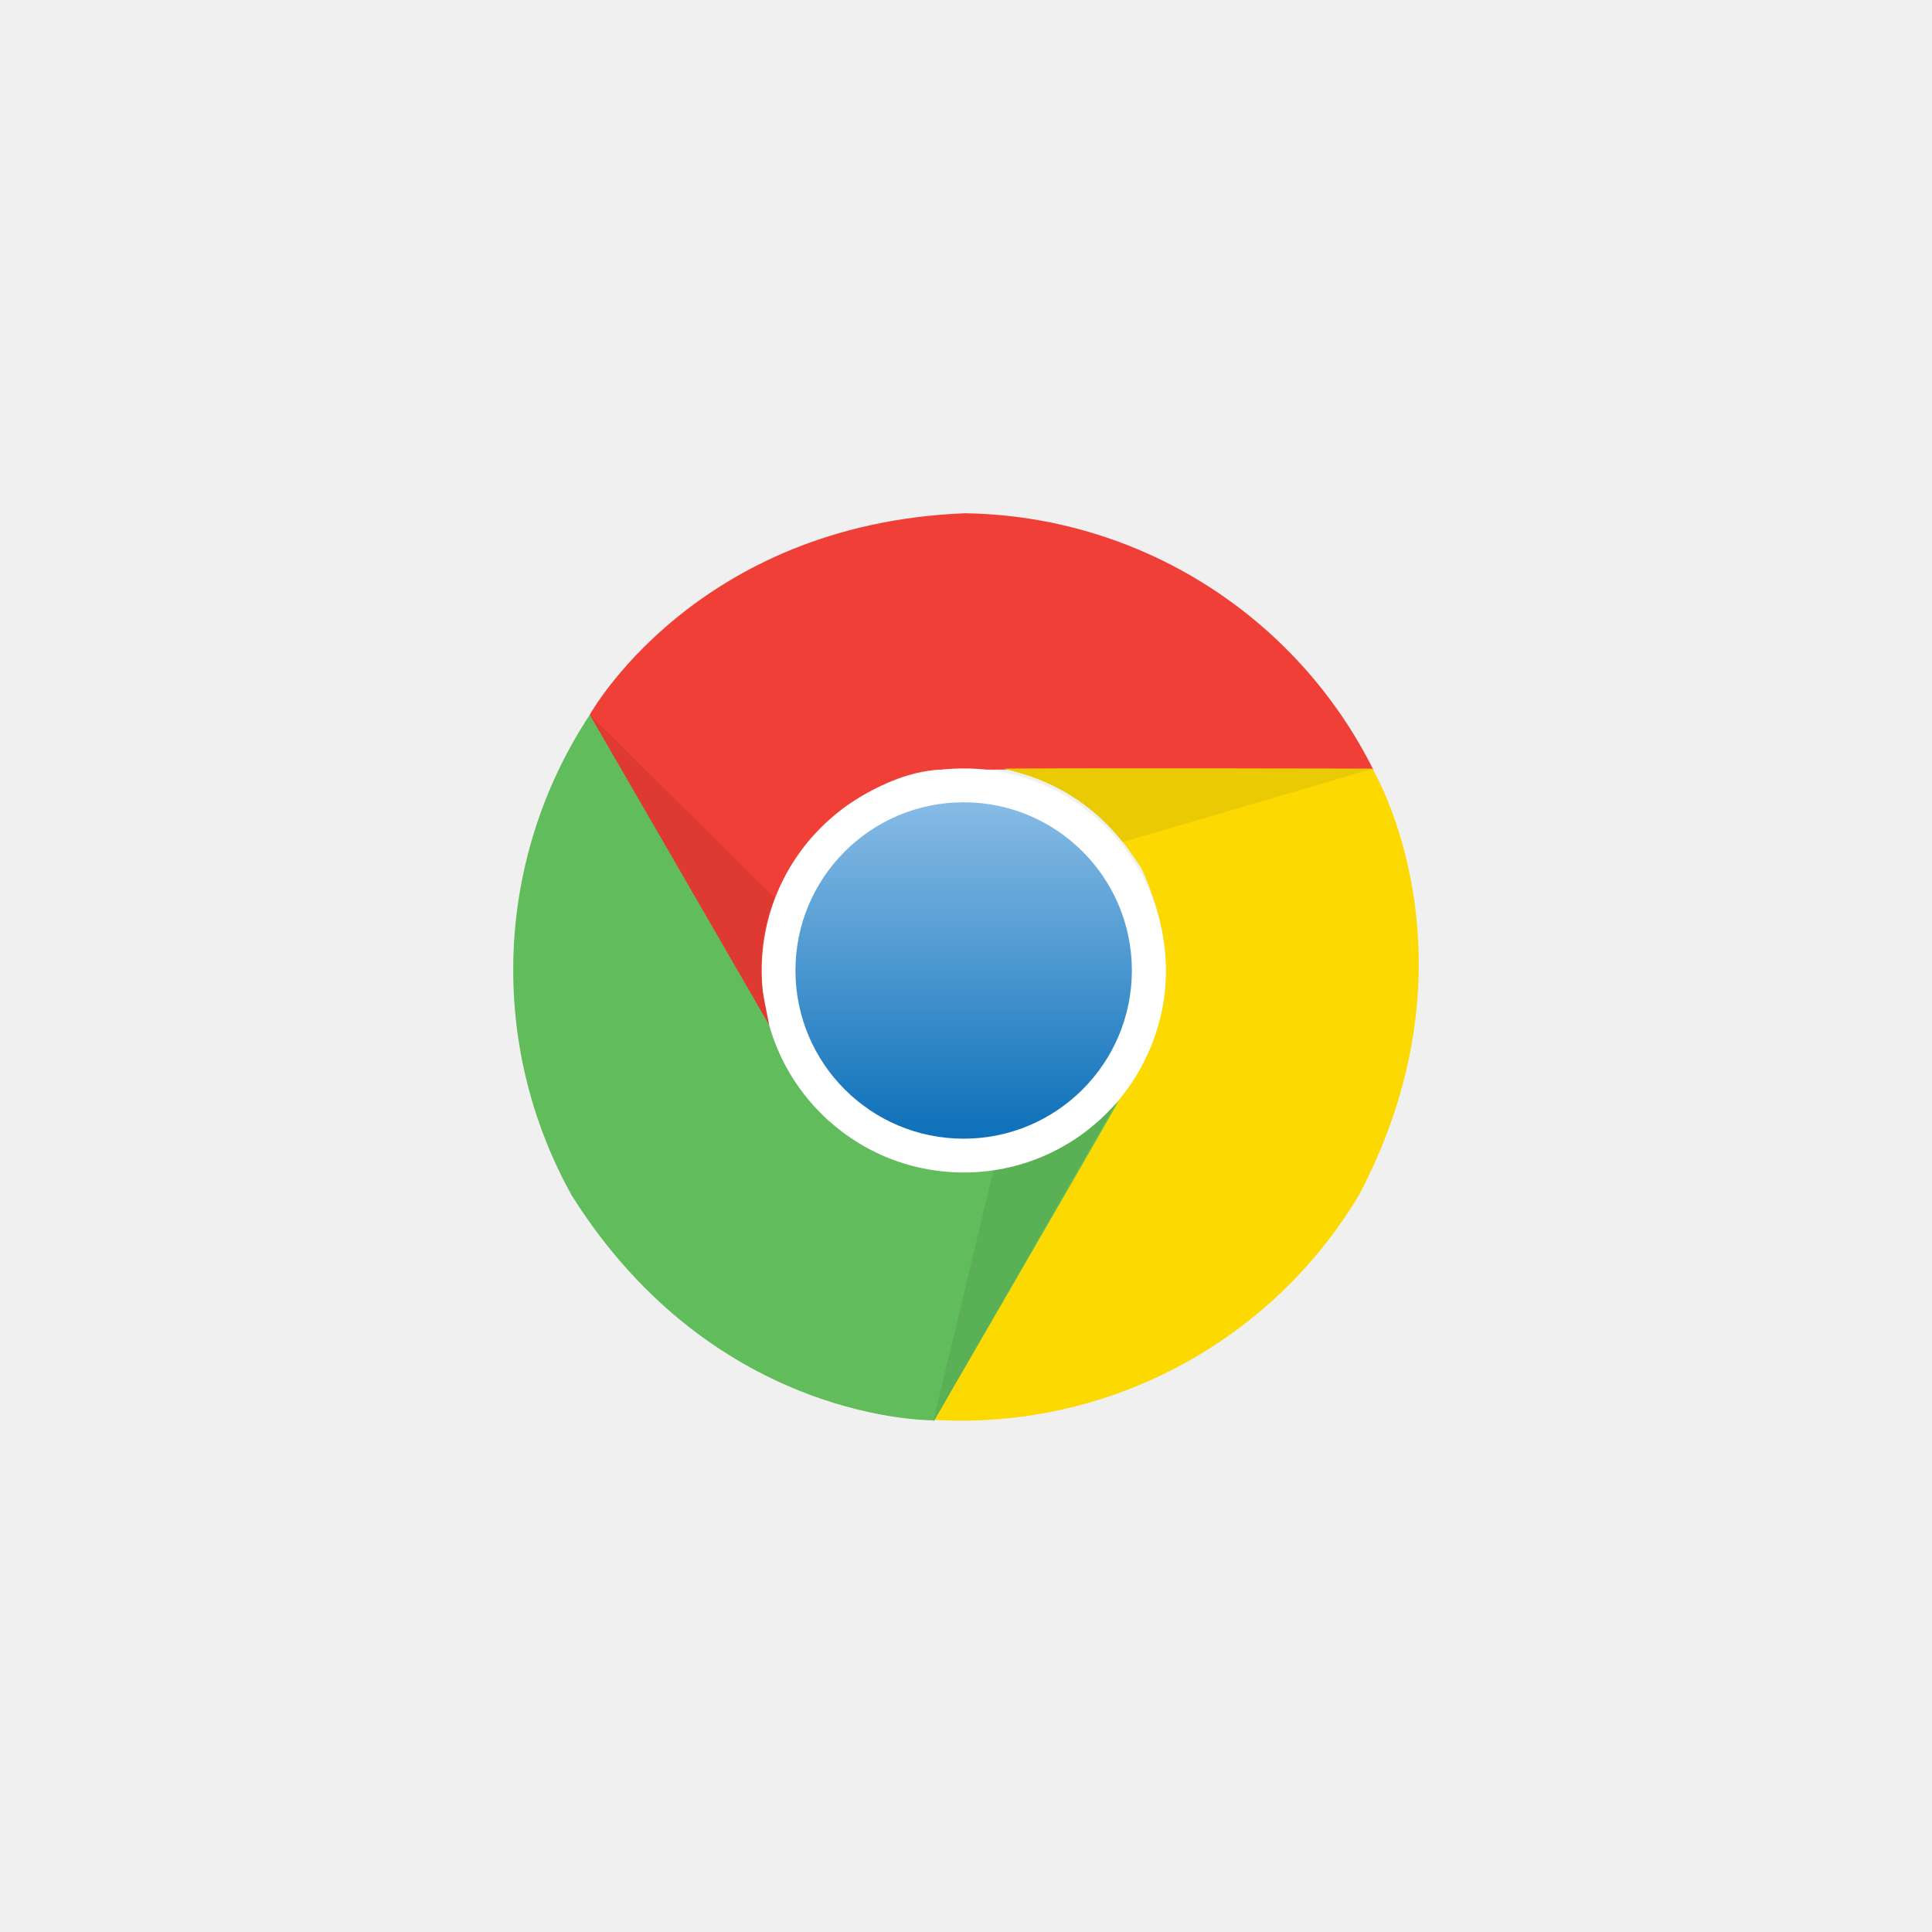
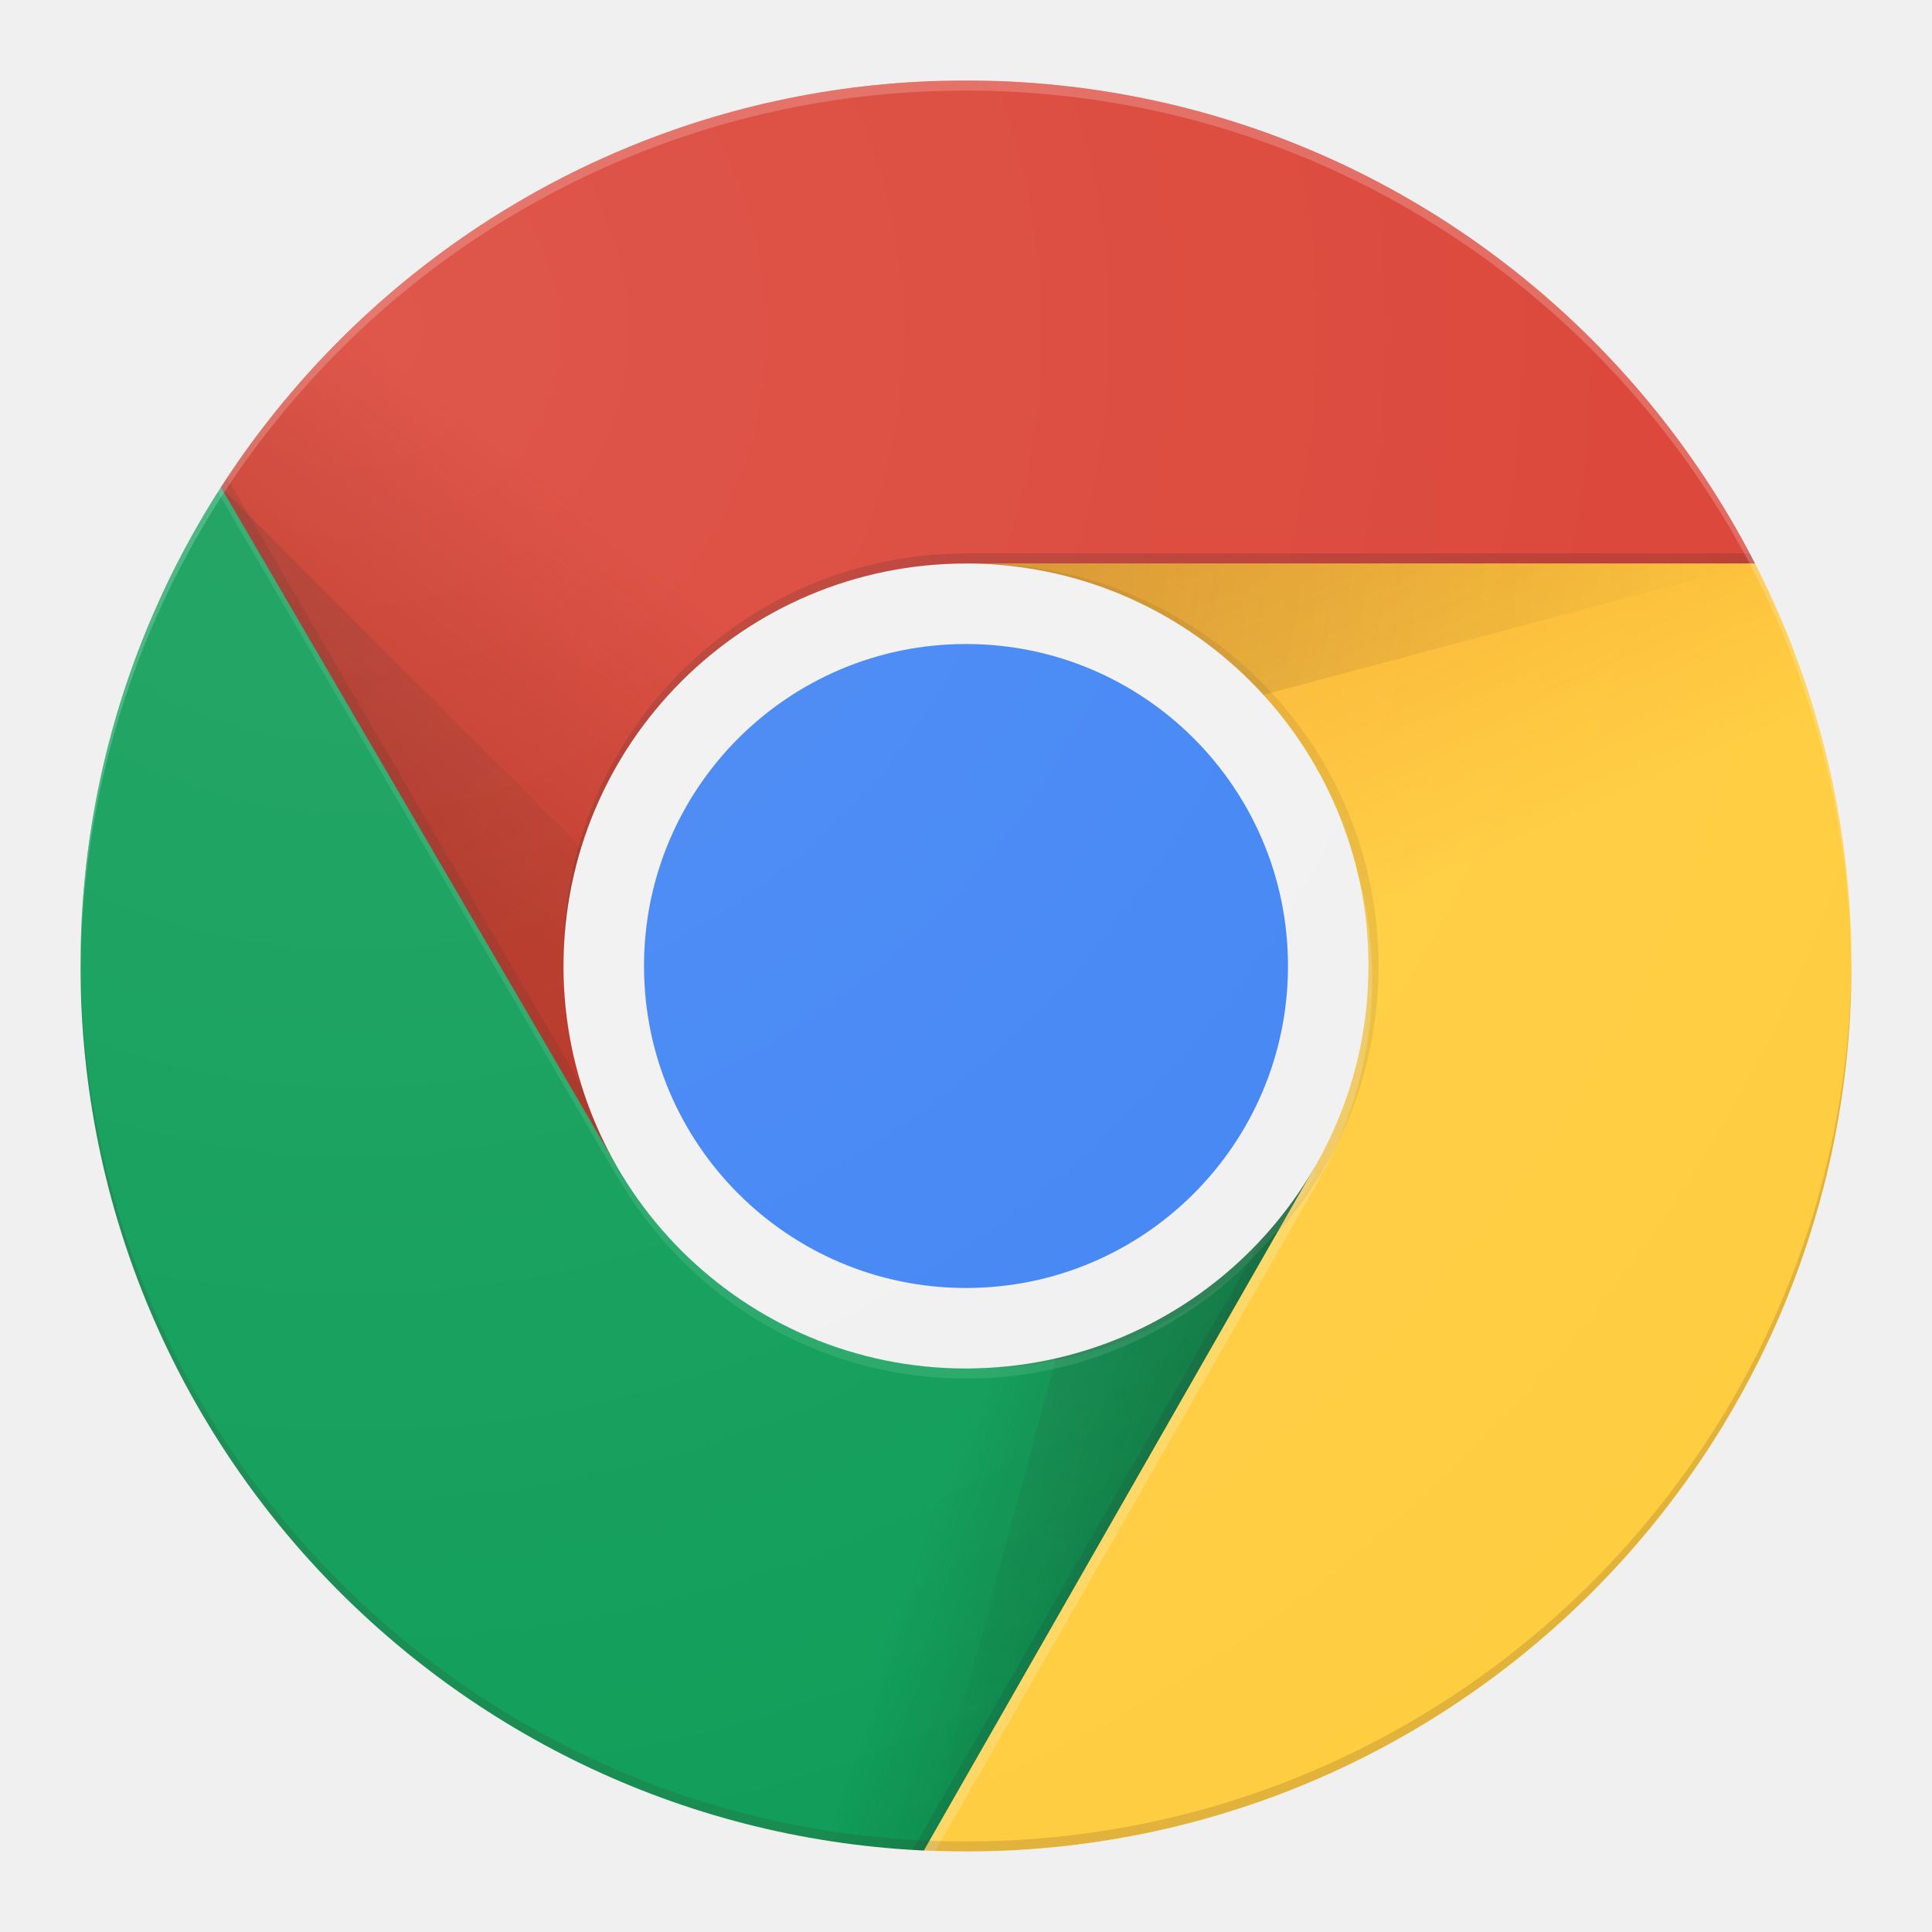
- <svg xmlns="http://www.w3.org/2000/svg" viewBox="12470 1414 128 128">
+ <svg xmlns="http://www.w3.org/2000/svg" xmlns:xlink="http://www.w3.org/1999/xlink" width="140" height="140">
  <defs>
-     <style>.cls-1,.cls-11{fill:none}.cls-1{stroke:#95989a;opacity:0}.cls-2{fill:#ef3f36}.cls-3{fill:#fcd900}.cls-4{fill:#61bc5b}.cls-5{fill:#5ab055}.cls-6{fill:#fff}.cls-7{fill:url(#linear-gradient)}.cls-8{fill:#eaca05}.cls-9{fill:#df3a32}.cls-10{stroke:none}</style>
-     <linearGradient id="linear-gradient" x1=".5" y1=".007" x2=".5" y2=".97" gradientUnits="objectBoundingBox">
-       <stop offset="0" stop-color="#86bbe5" />
-       <stop offset="1" stop-color="#1072ba" />
+     <circle id="a" cx="64.167" cy="64.167" r="64.167" />
+     <linearGradient id="c" x1="4.547%" x2="36.948%" y1="62.056%" y2="33.661%">
+       <stop offset="0%" stop-color="#A52714" stop-opacity=".6" />
+       <stop offset="66%" stop-color="#A52714" stop-opacity="0" />
    </linearGradient>
+     <circle id="d" cx="64.167" cy="64.167" r="64.167" />
+     <circle id="f" cx="64.167" cy="64.167" r="64.167" />
+     <linearGradient id="h" x1="83.874%" x2="36.313%" y1="87.773%" y2="66.355%">
+       <stop offset="0%" stop-color="#055524" stop-opacity=".4" />
+       <stop offset="33%" stop-color="#055524" stop-opacity="0" />
+     </linearGradient>
+     <circle id="i" cx="64.167" cy="64.167" r="64.167" />
+     <circle id="k" cx="64.167" cy="64.167" r="64.167" />
+     <path id="m" d="M0 116.667h61.082l28.35-28.35V67.083H38.908L0 .35z" />
+     <linearGradient id="o" x1="32.623%" x2="48.549%" y1="-4.841%" y2="45.414%">
+       <stop offset="0%" stop-color="#EA6100" stop-opacity=".3" />
+       <stop offset="66%" stop-color="#EA6100" stop-opacity="0" />
+     </linearGradient>
+     <circle id="p" cx="64.167" cy="64.167" r="64.167" />
+     <circle id="r" cx="64.167" cy="64.167" r="64.167" />
+     <path id="t" d="M3.646 0L28.91 43.75.561 93.333h67.251V0z" />
+     <circle id="v" cx="64.167" cy="64.167" r="64.167" />
+     <radialGradient id="w" cx="-4.878%" cy="-.248%" r="401.327%" fx="-4.878%" fy="-.248%" gradientTransform="matrix(.26722 0 0 1 -.036 0)">
+       <stop offset="0%" stop-color="#3E2723" stop-opacity=".2" />
+       <stop offset="100%" stop-color="#3E2723" stop-opacity="0" />
+     </radialGradient>
+     <circle id="y" cx="64.167" cy="64.167" r="64.167" />
+     <path id="A" d="M.707 0v29.415L29.43 78.75 54.688 35h64.166V0z" />
+     <circle id="C" cx="64.167" cy="64.167" r="64.167" />
+     <radialGradient id="D" cx="-.166%" cy=".104%" r="136.321%" fx="-.166%" fy=".104%" gradientTransform="scale(1 .84752)">
+       <stop offset="0%" stop-color="#3E2723" stop-opacity=".2" />
+       <stop offset="100%" stop-color="#3E2723" stop-opacity="0" />
+     </radialGradient>
+     <circle id="F" cx="64.167" cy="64.167" r="64.167" />
+     <radialGradient id="G" cx="10.34%" cy="-12.215%" r="226.352%" fx="10.34%" fy="-12.215%" gradientTransform="matrix(1 0 0 .49642 0 -.062)">
+       <stop offset="0%" stop-color="#263238" stop-opacity=".2" />
+       <stop offset="100%" stop-color="#263238" stop-opacity="0" />
+     </radialGradient>
+     <circle id="I" cx="64.167" cy="64.167" r="64.167" />
+     <circle id="K" cx="64.167" cy="64.167" r="64.167" />
+     <circle id="M" cx="64.167" cy="64.167" r="64.167" />
+     <radialGradient id="O" cx="14.935%" cy="13.644%" r="100.424%" fx="14.935%" fy="13.644%">
+       <stop offset="0%" stop-color="#FFF" stop-opacity=".1" />
+       <stop offset="100%" stop-color="#FFF" stop-opacity="0" />
+     </radialGradient>
  </defs>
-   <g id="Group_414" data-name="Group 414" transform="translate(12161 -715)">
-     <g id="Group_412" data-name="Group 412" transform="translate(-790 1175)">
-       <g id="Group_83" data-name="Group 83" transform="translate(-80 480)">
-         <g id="Group_74" data-name="Group 74">
-           <g id="Group_61" data-name="Group 61" transform="translate(698 -34)">
-             <g id="Rectangle_142" data-name="Rectangle 142" class="cls-1">
-               <path class="cls-10" d="M0 0h128v128H0z" transform="translate(481 508)" />
-               <path class="cls-11" d="M.5.5h127v127H.5z" transform="translate(481 508)" />
-             </g>
-           </g>
-         </g>
-         <g id="Group_75" data-name="Group 75">
-           <g id="Group_61-2" data-name="Group 61" transform="translate(698 -34)">
-             <g id="Rectangle_142-2" data-name="Rectangle 142" class="cls-1">
-               <path class="cls-10" d="M0 0h128v128H0z" transform="translate(481 508)" />
-               <path class="cls-11" d="M.5.5h127v127H.5z" transform="translate(481 508)" />
-             </g>
+   <g fill="none" fill-rule="evenodd">
+     <g transform="translate(5.833 5.833)">
+       <mask id="b" fill="#fff">
+         <use xlink:href="#a" />
+       </mask>
+       <g fill-rule="nonzero" mask="url(#b)">
+         <path fill="#DB4437" d="M10.186 0v78.75h28.722L64.167 35h64.166V0z" />
+         <path fill="url(#c)" d="M.707 0v78.75H29.43L54.688 35h64.166V0z" transform="translate(9.48)" />
+       </g>
+     </g>
+     <g transform="translate(5.833 5.833)">
+       <mask id="e" fill="#fff">
+         <use xlink:href="#d" />
+       </mask>
+       <path fill="#3E2723" fill-opacity=".15" fill-rule="nonzero" d="M39.601 78.495l-29.043-49.81-.423.73 28.832 49.437z" mask="url(#e)" />
+     </g>
+     <g transform="translate(5.833 5.833)">
+       <mask id="g" fill="#fff">
+         <use xlink:href="#f" />
+       </mask>
+       <g fill-rule="nonzero" mask="url(#g)">
+         <path fill="#0F9D58" d="M0 128.333h61.082l28.35-28.35V78.75H38.908L0 12.017z" />
+         <path fill="url(#h)" d="M0 116.667h61.082l28.35-28.35V67.083H38.908L0 .35z" transform="translate(0 11.667)" />
+       </g>
+     </g>
+     <g transform="translate(5.833 5.833)">
+       <mask id="j" fill="#fff">
+         <use xlink:href="#i" />
+       </mask>
+       <path fill="#263238" fill-opacity=".15" fill-rule="nonzero" d="M88.842 79.72l-.606-.35-27.992 48.963h.838l27.782-48.591z" mask="url(#j)" />
+     </g>
+     <g transform="translate(5.833 5.833)">
+       <mask id="l" fill="#fff">
+         <use xlink:href="#k" />
+       </mask>
+       <g mask="url(#l)">
+         <g transform="translate(0 11.667)">
+           <mask id="n" fill="#fff">
+             <use xlink:href="#m" />
+           </mask>
+           <g fill-rule="nonzero" mask="url(#n)">
+             <path fill="#FFCD40" d="M64.167 23.333l25.265 43.75-28.35 49.584h67.251V23.333z" />
+             <path fill="url(#o)" d="M3.646 0L28.91 43.75.561 93.333h67.251V0z" transform="translate(60.52 23.333)" />
          </g>
        </g>
      </g>
    </g>
-     <g id="chrome" transform="translate(342.668 2162.988)">
-       <path id="Path_1429" data-name="Path 1429" class="cls-2" d="M46.789.018A30.733 30.733 0 0 1 73.848 17H45.284s-5.39-.174-10 6.366c-1.323 2.745-2.745 5.572-1.149 11.144-2.3-3.894-12.2-21.139-12.2-21.139S28.924.721 46.789.018z" transform="translate(-16.533)" />
-       <path id="Path_1430" data-name="Path 1430" class="cls-3" d="M147.112 100.256a30.723 30.723 0 0 1-28.232 14.939c2.48-4.291 14.286-24.735 14.286-24.735s2.852-4.58-.513-11.839c-1.711-2.522-3.456-5.159-9.077-6.564 4.522-.041 24.4 0 24.4 0s7.449 12.376-.868 28.2z" transform="translate(-90.716 -55.116)" />
-       <path id="Path_1431" data-name="Path 1431" class="cls-4" d="M4.239 88.718A30.714 30.714 0 0 1 5.421 56.8C7.893 61.09 19.7 81.534 19.7 81.534s2.546 4.762 10.507 5.473c3.034-.223 6.192-.413 10.227-4.572-2.224 3.935-12.2 21.131-12.2 21.131s-14.451.265-23.991-14.848z" transform="translate(0 -43.454)" />
-       <path id="Path_1432" data-name="Path 1432" class="cls-5" d="M118.845 187.484l4.018-16.766a13.467 13.467 0 0 0 8.119-4.406c-2.3 4.043-12.136 21.172-12.136 21.172z" transform="translate(-90.689 -127.257)" />
-       <path id="Path_1433" data-name="Path 1433" class="cls-6" d="M70.462 85.431a13.385 13.385 0 1 1 13.384 13.384 13.386 13.386 0 0 1-13.384-13.384z" transform="translate(-53.665 -55.122)" />
-       <path id="Path_1434" data-name="Path 1434" class="cls-7" d="M80 92.733a11.144 11.144 0 1 1 11.144 11.144A11.144 11.144 0 0 1 80 92.733z" transform="translate(-60.967 -62.424)" />
-       <path id="Path_1435" data-name="Path 1435" class="cls-8" d="M163.251 72.116l-16.543 4.853a13.444 13.444 0 0 0-7.862-4.853c4.654-.025 24.4 0 24.4 0z" transform="translate(-105.994 -55.167)" />
-       <path id="Path_1436" data-name="Path 1436" class="cls-9" d="M33.818 77.432C31.495 73.406 21.938 56.9 21.938 56.9L34.19 69.024a12.067 12.067 0 0 0-.785 6.291l.413 2.116z" transform="translate(-16.533 -43.535)" />
+     <g transform="translate(5.833 5.833)">
+       <mask id="q" fill="#fff">
+         <use xlink:href="#p" />
+       </mask>
+       <g fill-rule="nonzero" mask="url(#q)">
+         <path fill="#FFCD40" d="M64.167 35l25.265 43.75-28.35 49.583h67.251V35z" />
+         <path fill="url(#o)" d="M3.646 0L28.91 43.75.561 93.333h67.251V0z" transform="translate(60.52 35)" />
+       </g>
    </g>
+     <g transform="translate(5.833 5.833)">
+       <mask id="s" fill="#fff">
+         <use xlink:href="#r" />
+       </mask>
+       <g mask="url(#s)">
+         <g transform="translate(60.52 35)">
+           <mask id="u" fill="#fff">
+             <use xlink:href="#t" />
+           </mask>
+           <g fill-rule="nonzero" mask="url(#u)">
+             <path fill="#DB4437" d="M-50.334-35v78.75h28.721L3.646 0h64.167v-35z" />
+             <path fill="url(#c)" d="M.707 0v78.75H29.43L54.688 35h64.166V0z" transform="translate(-51.042 -35)" />
+           </g>
+         </g>
+       </g>
+     </g>
+     <g transform="translate(5.833 5.833)">
+       <mask id="x" fill="#fff">
+         <use xlink:href="#v" />
+       </mask>
+       <path fill="url(#w)" fill-rule="nonzero" d="M64.167 35v15.276L121.333 35z" mask="url(#x)" />
+     </g>
+     <g transform="translate(5.833 5.833)">
+       <mask id="z" fill="#fff">
+         <use xlink:href="#y" />
+       </mask>
+       <g mask="url(#z)">
+         <g transform="translate(9.48)">
+           <mask id="B" fill="#fff">
+             <use xlink:href="#A" />
+           </mask>
+           <g fill-rule="nonzero" mask="url(#B)">
+             <path fill="#0F9D58" d="M-9.48 128.333h61.083l28.35-28.35V78.75H29.43L-9.479 12.017z" />
+             <path fill="url(#h)" d="M0 116.667h61.082l28.35-28.35V67.083H38.908L0 .35z" transform="translate(-9.48 11.667)" />
+           </g>
+         </g>
+       </g>
+     </g>
+     <g transform="translate(5.833 5.833)">
+       <mask id="E" fill="#fff">
+         <use xlink:href="#C" />
+       </mask>
+       <path fill="url(#D)" fill-rule="nonzero" d="M10.186 29.495l41.745 41.737-13.023 7.518z" mask="url(#E)" />
+     </g>
+     <g transform="translate(5.833 5.833)">
+       <mask id="H" fill="#fff">
+         <use xlink:href="#F" />
+       </mask>
+       <path fill="url(#G)" fill-rule="nonzero" d="M61.126 128.253l15.283-57.02 13.023 7.517z" mask="url(#H)" />
+     </g>
+     <g transform="translate(5.833 5.833)">
+       <mask id="J" fill="#fff">
+         <use xlink:href="#I" />
+       </mask>
+       <g fill-rule="nonzero" mask="url(#J)">
+         <g transform="translate(35 35)">
+           <circle cx="29.167" cy="29.167" r="29.167" fill="#F1F1F1" />
+           <circle cx="29.167" cy="29.167" r="23.333" fill="#4285F4" />
+         </g>
+       </g>
+     </g>
+     <g transform="translate(5.833 5.833)">
+       <mask id="L" fill="#fff">
+         <use xlink:href="#K" />
+       </mask>
+       <g fill-rule="nonzero" mask="url(#L)">
+         <path fill="#3E2723" fill-opacity=".2" d="M64.167 34.27C48.059 34.27 35 47.33 35 63.439v.729C35 48.059 48.06 35 64.167 35h64.166v-.73H64.167z" />
+         <path fill="#FFF" fill-opacity=".1" d="M89.396 78.75c-5.046 8.706-14.445 14.583-25.23 14.583-10.791 0-20.19-5.877-25.236-14.583h-.029L0 12.017v.729l38.908 66.733h.03c5.045 8.706 14.444 14.584 25.236 14.584 10.784 0 20.183-5.87 25.23-14.584h.036v-.729h-.044z" />
+         <path fill="#3E2723" d="M64.896 35c-.124 0-.24.015-.365.022 15.94.197 28.802 13.161 28.802 29.145 0 15.983-12.862 28.948-28.802 29.144.124 0 .24.022.365.022 16.107 0 29.166-13.059 29.166-29.166C94.063 48.059 81.004 35 64.897 35z" opacity=".1" />
+         <path fill="#FFF" fill-opacity=".2" d="M89.688 79.72a28.964 28.964 0 0 0 3.915-14.554c0-3.077-.481-6.038-1.363-8.816.692 2.494 1.093 5.111 1.093 7.824a28.964 28.964 0 0 1-3.915 14.554l.014.03-28.35 49.583h.846l27.774-48.592-.014-.03z" />
+       </g>
+     </g>
+     <g transform="translate(5.833 5.833)">
+       <mask id="N" fill="#fff">
+         <use xlink:href="#M" />
+       </mask>
+       <g fill-rule="nonzero" mask="url(#N)">
+         <path fill="#FFF" fill-opacity=".2" d="M64.167.73c35.313 0 63.962 28.531 64.159 63.801 0-.124.007-.24.007-.364C128.333 28.729 99.604 0 64.167 0 28.729 0 0 28.73 0 64.167c0 .124.007.24.007.364C.204 29.261 28.853.73 64.167.73z" />
+         <path fill="#3E2723" fill-opacity=".15" d="M64.167 127.604c35.313 0 63.962-28.532 64.159-63.802 0 .124.007.24.007.365 0 35.437-28.729 64.166-64.166 64.166C28.729 128.333 0 99.604 0 64.167c0-.124.007-.241.007-.365.197 35.27 28.846 63.802 64.16 63.802z" />
+       </g>
+     </g>
+     <circle cx="70" cy="70" r="64.167" fill="url(#O)" fill-rule="nonzero" />
+     <path d="M0 0h140v140H0z" />
  </g>
</svg>
